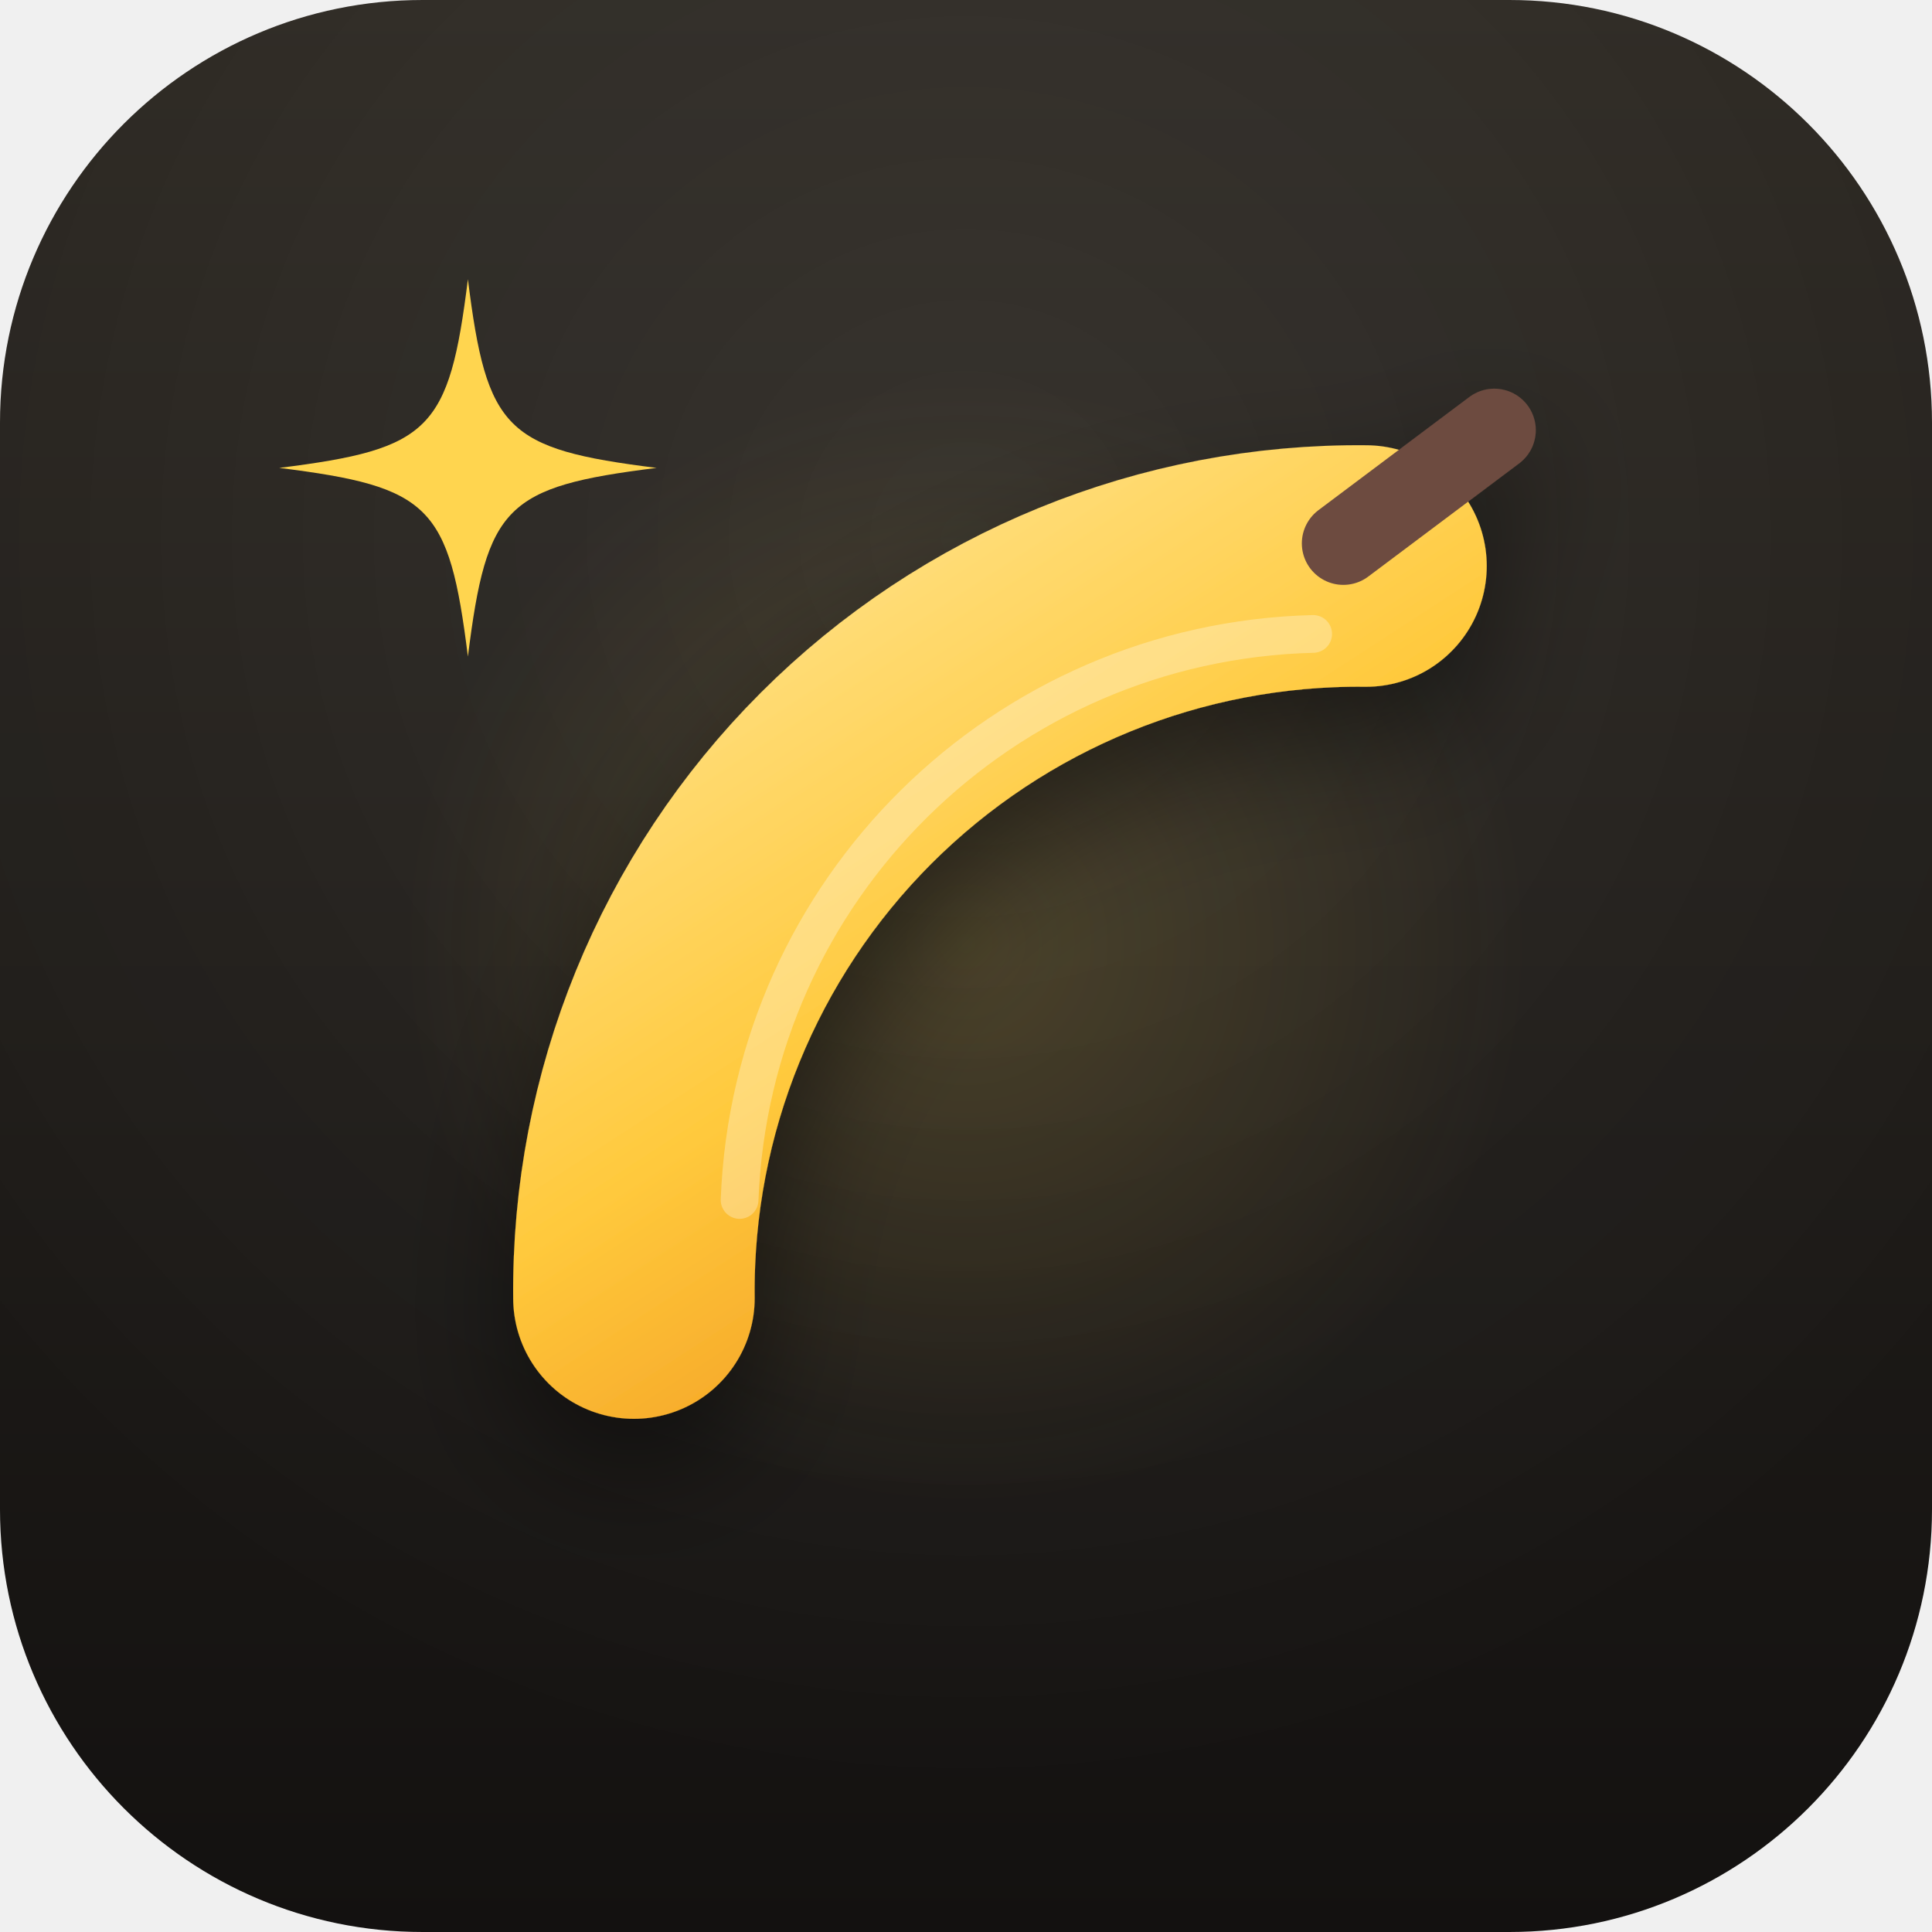
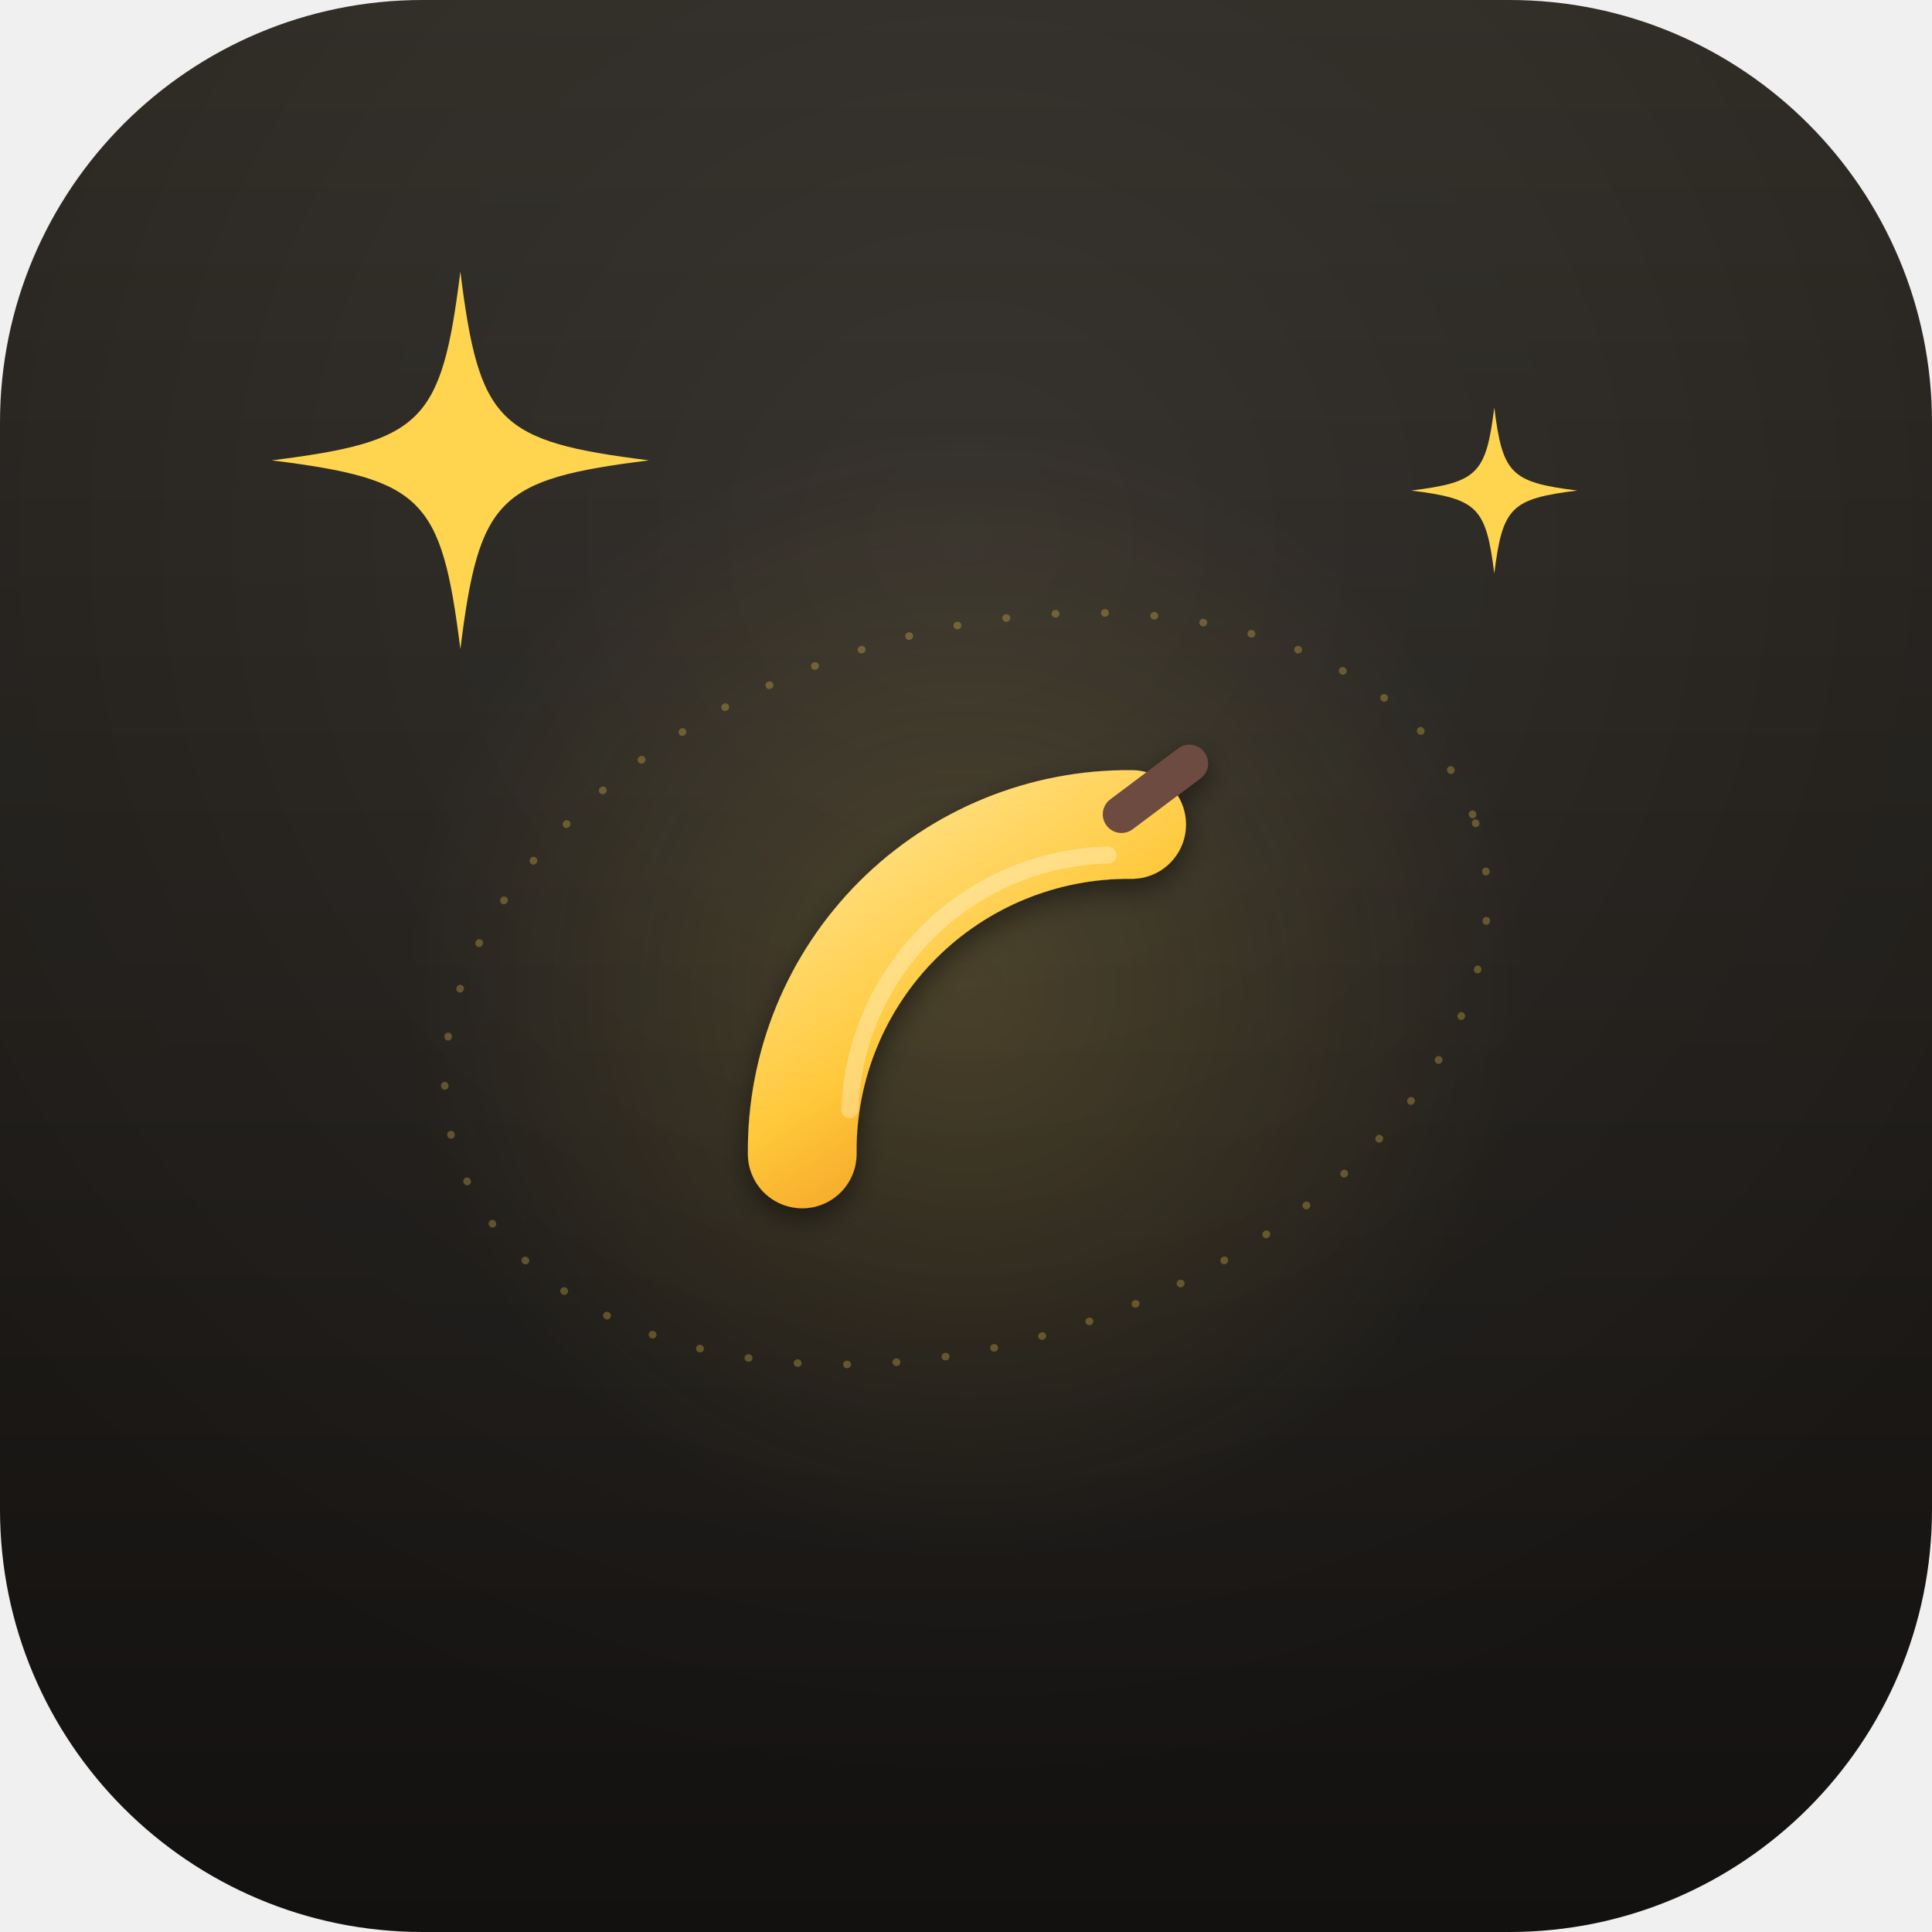
<svg xmlns="http://www.w3.org/2000/svg" viewBox="0 0 512 512">
  <defs>
    <linearGradient id="bg" x1="0" y1="0" x2="0" y2="1">
      <stop offset="0" stop-color="#2C2822" />
      <stop offset="1" stop-color="#131110" />
    </linearGradient>
    <radialGradient id="bgGlow" cx="0.5" cy="0.28" r="0.65">
      <stop offset="0" stop-color="#FFFFFF" stop-opacity="0.07" />
      <stop offset="1" stop-color="#FFFFFF" stop-opacity="0" />
    </radialGradient>
    <radialGradient id="halo" cx="0.5" cy="0.5" r="0.5">
-       <stop offset="0" stop-color="#FFD54F" stop-opacity="0.16" />
+       <stop offset="0" stop-color="#FFD54F" stop-opacity="0.15" />
      <stop offset="1" stop-color="#FFD54F" stop-opacity="0" />
    </radialGradient>
    <linearGradient id="banana" x1="0.2" y1="0" x2="0.85" y2="1">
      <stop offset="0" stop-color="#FFE082" />
      <stop offset="0.5" stop-color="#FFC93C" />
      <stop offset="1" stop-color="#F0931C" />
    </linearGradient>
    <filter id="shadow" x="-30%" y="-30%" width="160%" height="160%">
-       <feDropShadow dx="0" dy="14" stdDeviation="16" flood-color="#000000" flood-opacity="0.45" />
+       <feDropShadow dx="0" dy="6" stdDeviation="8" flood-color="#000000" flood-opacity="0.45" />
    </filter>
  </defs>
  <rect width="512" height="512" rx="112" fill="url(#bg)" />
  <rect width="512" height="512" rx="112" fill="url(#bgGlow)" />
-   <circle cx="256" cy="250" r="150" fill="url(#halo)" />
-   <g filter="url(#shadow)">
+   <circle cx="256" cy="262" r="150" fill="url(#halo)" />
+   <g transform="rotate(-18 256 262)">
+     <ellipse cx="256" cy="262" rx="142" ry="94" fill="none" stroke="#FFD54F" stroke-opacity="0.28" stroke-width="2" stroke-dasharray="0.1 13" stroke-linecap="round" />
+   </g>
+   <g filter="url(#shadow)" transform="translate(137 151) scale(0.45)">
    <path d="M 168 344 A 192 192 0 0 1 362 150" fill="none" stroke="url(#banana)" stroke-width="64" stroke-linecap="round" />
    <path d="M 356 144 L 396 114" fill="none" stroke="#6D4C41" stroke-width="22" stroke-linecap="round" />
+     <path d="M 196 318 A 156 156 0 0 1 348 168" fill="none" stroke="#FFFFFF" stroke-opacity="0.30" stroke-width="10" stroke-linecap="round" />
  </g>
-   <path d="M 196 318 A 156 156 0 0 1 348 168" fill="none" stroke="#FFFFFF" stroke-opacity="0.30" stroke-width="10" stroke-linecap="round" />
-   <path d="M 0 -100 C 10 -20 20 -10 100 0 C 20 10 10 20 0 100 C -10 20 -20 10 -100 0 C -20 -10 -10 -20 0 -100 Z" fill="#FFD54F" transform="translate(124 124) scale(0.5)" />
+   <path d="M 0 -100 C 10 -20 20 -10 100 0 C 20 10 10 20 0 100 C -10 20 -20 10 -100 0 C -20 -10 -10 -20 0 -100 Z" fill="#FFD54F" transform="translate(122 122) scale(0.5)" />
+   <path d="M 0 -100 C 10 -20 20 -10 100 0 C 20 10 10 20 0 100 C -10 20 -20 10 -100 0 C -20 -10 -10 -20 0 -100 Z" fill="#FFD54F" transform="translate(396 130) scale(0.22)" />
</svg>
